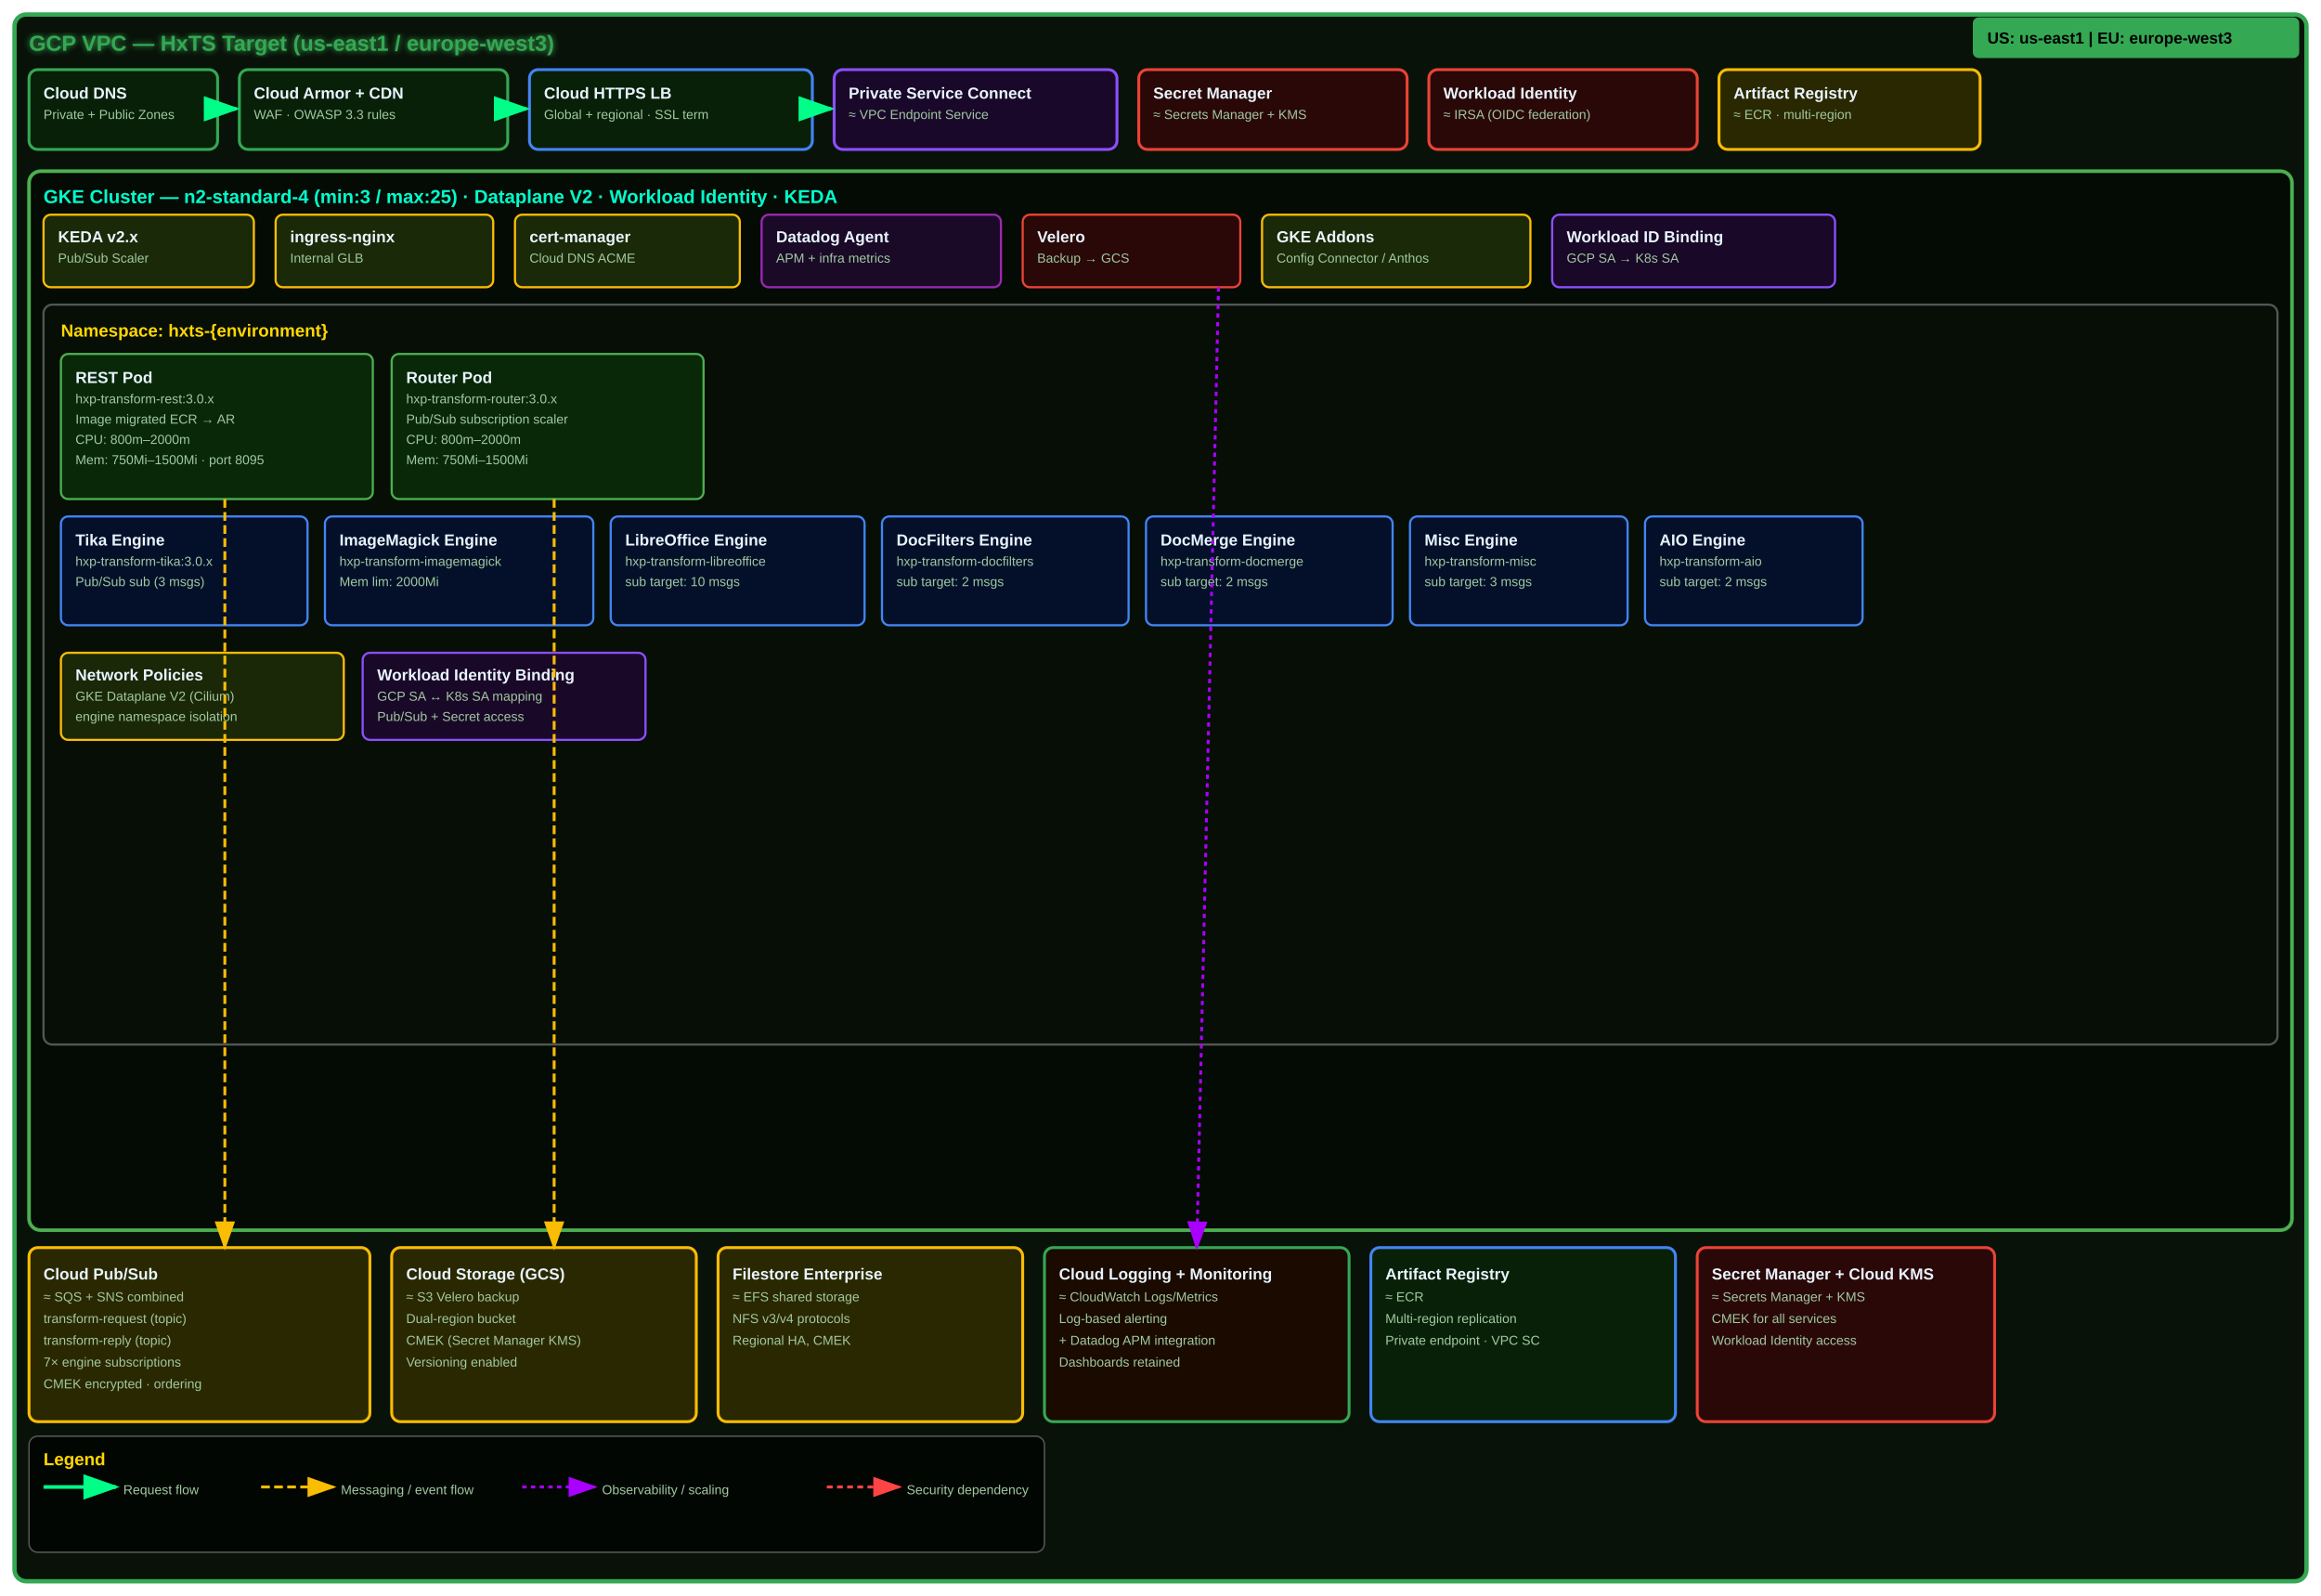
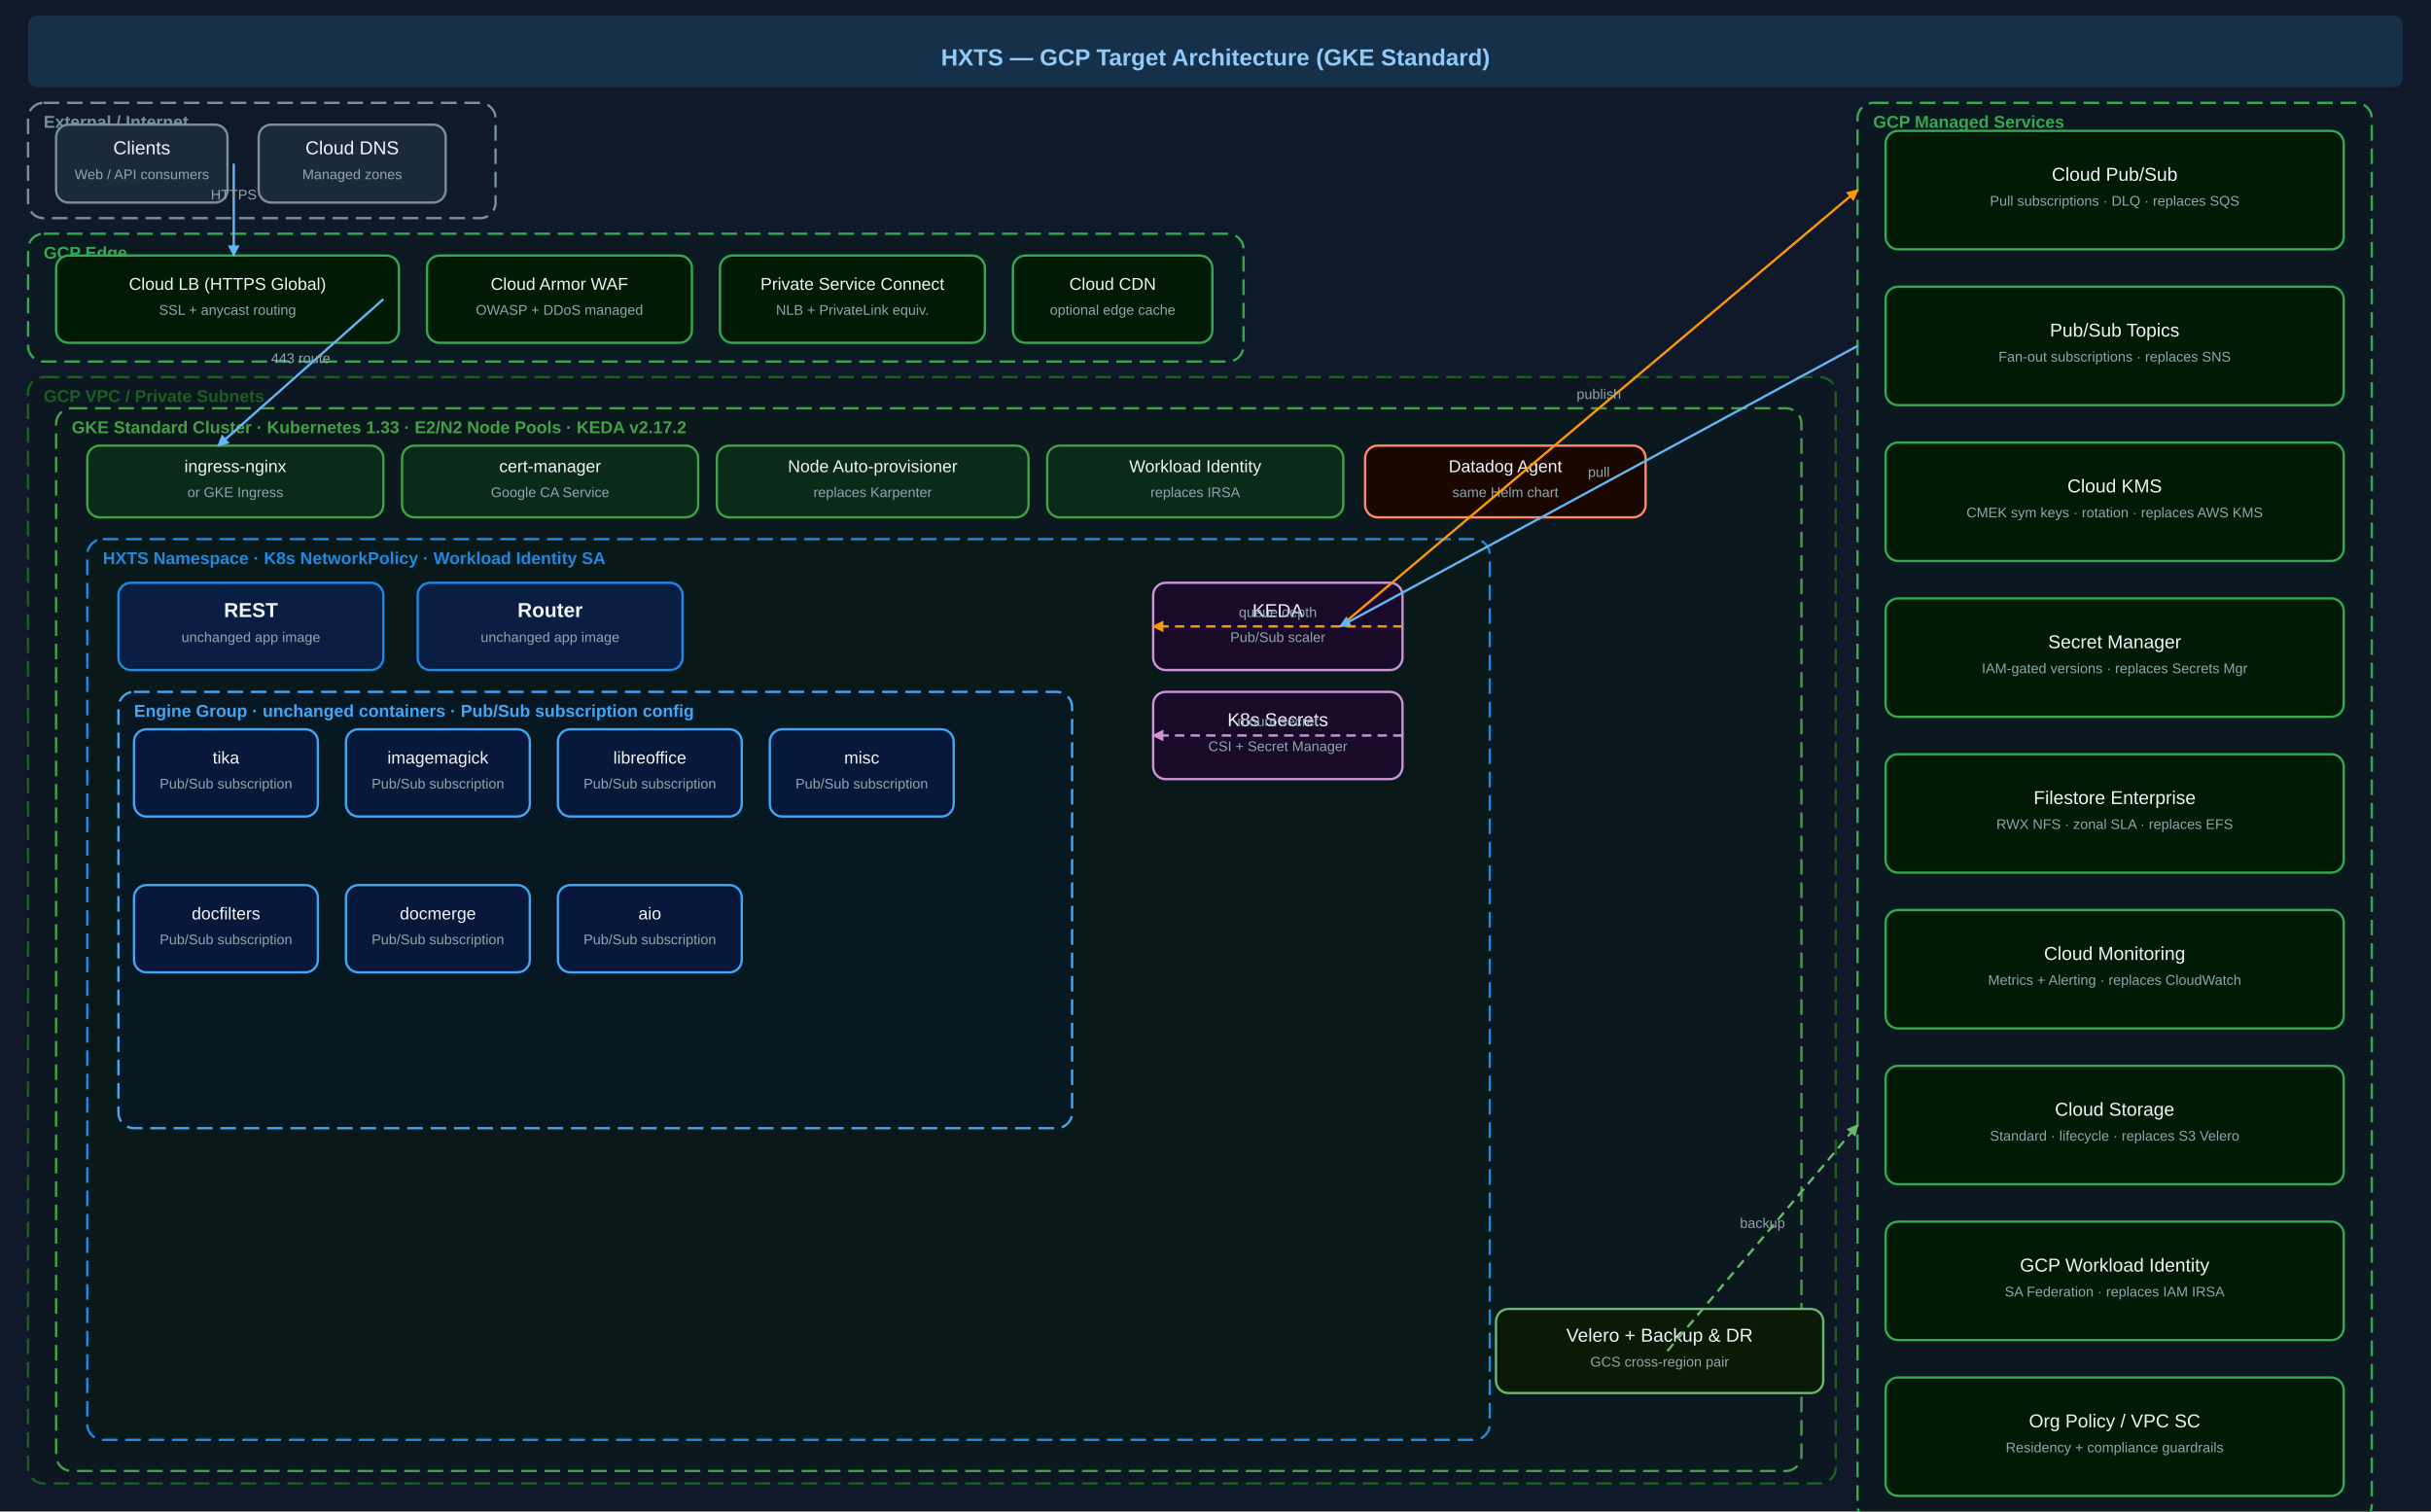
- <svg xmlns="http://www.w3.org/2000/svg" viewBox="0 0 1600 1100" width="1600" height="1100" style="background:#0d1a0d;font-family:Arial,sans-serif;">
+ <svg xmlns="http://www.w3.org/2000/svg" viewBox="0 0 1560 970" width="1560" height="970">
  <defs>
-     <style>
-       .title { font-size:15px; font-weight:bold; fill:#34A853; }
-       .label { font-size:11px; fill:#E8F4FD; font-weight:bold; }
-       .sublabel { font-size:9px; fill:#A0C8A0; }
-       .section-title { font-size:13px; font-weight:bold; fill:#00FFCC; }
-       .arrow { stroke:#00FF88; stroke-width:2.5; fill:none; marker-end:url(#ah); }
-       .arrow-msg { stroke:#FBBC04; stroke-width:2; fill:none; stroke-dasharray:6,3; marker-end:url(#ah-y); }
-       .arrow-sec { stroke:#FF4444; stroke-width:2; fill:none; stroke-dasharray:4,3; marker-end:url(#ah-r); }
-       .arrow-obs { stroke:#AA00FF; stroke-width:2; fill:none; stroke-dasharray:3,3; marker-end:url(#ah-p); }
-     </style>
-     <marker id="ah" markerWidth="10" markerHeight="7" refX="9" refY="3.5" orient="auto">
-       <polygon points="0 0, 10 3.5, 0 7" fill="#00FF88" />
+     <style>text{font-family:'Segoe UI',Arial,sans-serif;}</style>
+     <marker id="aB" viewBox="0 0 8 8" refX="7" refY="4" markerWidth="5" markerHeight="5" orient="auto-start-reverse">
+       <path d="M0,0 L8,4 L0,8 Z" fill="#64B5F6" />
    </marker>
-     <marker id="ah-y" markerWidth="10" markerHeight="7" refX="9" refY="3.5" orient="auto">
-       <polygon points="0 0, 10 3.5, 0 7" fill="#FBBC04" />
+     <marker id="aO" viewBox="0 0 8 8" refX="7" refY="4" markerWidth="5" markerHeight="5" orient="auto-start-reverse">
+       <path d="M0,0 L8,4 L0,8 Z" fill="#FF9800" />
    </marker>
-     <marker id="ah-r" markerWidth="10" markerHeight="7" refX="9" refY="3.5" orient="auto">
-       <polygon points="0 0, 10 3.5, 0 7" fill="#FF4444" />
+     <marker id="aP" viewBox="0 0 8 8" refX="7" refY="4" markerWidth="5" markerHeight="5" orient="auto-start-reverse">
+       <path d="M0,0 L8,4 L0,8 Z" fill="#CE93D8" />
    </marker>
-     <marker id="ah-p" markerWidth="10" markerHeight="7" refX="9" refY="3.5" orient="auto">
-       <polygon points="0 0, 10 3.5, 0 7" fill="#AA00FF" />
+     <marker id="aG" viewBox="0 0 8 8" refX="7" refY="4" markerWidth="5" markerHeight="5" orient="auto-start-reverse">
+       <path d="M0,0 L8,4 L0,8 Z" fill="#66BB6A" />
    </marker>
-     <filter id="glow">
-       <feGaussianBlur stdDeviation="2" result="coloredBlur" />
-       <feMerge>
-         <feMergeNode in="coloredBlur" />
-         <feMergeNode in="SourceGraphic" />
-       </feMerge>
-     </filter>
  </defs>
-   <rect x="10" y="10" width="1580" height="1080" rx="8" fill="#081208" stroke="#34A853" stroke-width="3" />
-   <text x="20" y="35" class="title" filter="url(#glow)">GCP VPC — HxTS Target (us-east1 / europe-west3)</text>
-   <rect x="1360" y="12" width="225" height="28" rx="4" fill="#34A853" />
-   <text x="1370" y="30" font-size="11" font-weight="bold" fill="#000">US: us-east1  |  EU: europe-west3</text>
-   <rect x="20" y="48" width="130" height="55" rx="6" fill="#082008" stroke="#34A853" stroke-width="2" />
-   <text x="30" y="68" class="label">Cloud DNS</text>
-   <text x="30" y="82" class="sublabel">Private + Public Zones</text>
-   <rect x="165" y="48" width="185" height="55" rx="6" fill="#082008" stroke="#34A853" stroke-width="2" />
-   <text x="175" y="68" class="label">Cloud Armor + CDN</text>
-   <text x="175" y="82" class="sublabel">WAF · OWASP 3.3 rules</text>
-   <rect x="365" y="48" width="195" height="55" rx="6" fill="#082008" stroke="#4285F4" stroke-width="2" />
-   <text x="375" y="68" class="label">Cloud HTTPS LB</text>
-   <text x="375" y="82" class="sublabel">Global + regional · SSL term</text>
-   <rect x="575" y="48" width="195" height="55" rx="6" fill="#1a082a" stroke="#8C4FFF" stroke-width="2" />
-   <text x="585" y="68" class="label">Private Service Connect</text>
-   <text x="585" y="82" class="sublabel">≈ VPC Endpoint Service</text>
-   <rect x="785" y="48" width="185" height="55" rx="6" fill="#2a0808" stroke="#EA4335" stroke-width="2" />
-   <text x="795" y="68" class="label">Secret Manager</text>
-   <text x="795" y="82" class="sublabel">≈ Secrets Manager + KMS</text>
-   <rect x="985" y="48" width="185" height="55" rx="6" fill="#2a0808" stroke="#EA4335" stroke-width="2" />
-   <text x="995" y="68" class="label">Workload Identity</text>
-   <text x="995" y="82" class="sublabel">≈ IRSA (OIDC federation)</text>
-   <rect x="1185" y="48" width="180" height="55" rx="6" fill="#2a2800" stroke="#FBBC04" stroke-width="2" />
-   <text x="1195" y="68" class="label">Artifact Registry</text>
-   <text x="1195" y="82" class="sublabel">≈ ECR · multi-region</text>
-   <line x1="150" y1="75" x2="163" y2="75" class="arrow" />
-   <line x1="350" y1="75" x2="363" y2="75" class="arrow" />
-   <line x1="560" y1="75" x2="573" y2="75" class="arrow" />
-   <rect x="20" y="118" width="1560" height="730" rx="8" fill="#040a04" stroke="#4CAF50" stroke-width="2.5" />
-   <text x="30" y="140" class="section-title">GKE Cluster — n2-standard-4 (min:3 / max:25) · Dataplane V2 · Workload Identity · KEDA</text>
-   <rect x="30" y="148" width="145" height="50" rx="5" fill="#1a2a08" stroke="#FBBC04" stroke-width="1.5" />
-   <text x="40" y="167" class="label">KEDA v2.x</text>
-   <text x="40" y="181" class="sublabel">Pub/Sub Scaler</text>
-   <rect x="190" y="148" width="150" height="50" rx="5" fill="#1a2a08" stroke="#FBBC04" stroke-width="1.5" />
-   <text x="200" y="167" class="label">ingress-nginx</text>
-   <text x="200" y="181" class="sublabel">Internal GLB</text>
-   <rect x="355" y="148" width="155" height="50" rx="5" fill="#1a2a08" stroke="#FBBC04" stroke-width="1.5" />
-   <text x="365" y="167" class="label">cert-manager</text>
-   <text x="365" y="181" class="sublabel">Cloud DNS ACME</text>
-   <rect x="525" y="148" width="165" height="50" rx="5" fill="#1a0a28" stroke="#9C27B0" stroke-width="1.5" />
-   <text x="535" y="167" class="label">Datadog Agent</text>
-   <text x="535" y="181" class="sublabel">APM + infra metrics</text>
-   <rect x="705" y="148" width="150" height="50" rx="5" fill="#2a0808" stroke="#EA4335" stroke-width="1.5" />
-   <text x="715" y="167" class="label">Velero</text>
-   <text x="715" y="181" class="sublabel">Backup → GCS</text>
-   <rect x="870" y="148" width="185" height="50" rx="5" fill="#1a2a08" stroke="#FBBC04" stroke-width="1.5" />
-   <text x="880" y="167" class="label">GKE Addons</text>
-   <text x="880" y="181" class="sublabel">Config Connector / Anthos</text>
-   <rect x="1070" y="148" width="195" height="50" rx="5" fill="#1a0828" stroke="#8C4FFF" stroke-width="1.5" />
-   <text x="1080" y="167" class="label">Workload ID Binding</text>
-   <text x="1080" y="181" class="sublabel">GCP SA → K8s SA</text>
-   <rect x="30" y="210" width="1540" height="510" rx="6" fill="#060e06" stroke="#555" stroke-width="1.5" />
-   <text x="42" y="232" font-size="12" font-weight="bold" fill="#FFD700">Namespace: hxts-{environment}</text>
-   <rect x="42" y="244" width="215" height="100" rx="5" fill="#082808" stroke="#4CAF50" stroke-width="1.5" />
-   <text x="52" y="264" class="label">REST Pod</text>
-   <text x="52" y="278" class="sublabel">hxp-transform-rest:3.0.x</text>
-   <text x="52" y="292" class="sublabel">Image migrated ECR → AR</text>
-   <text x="52" y="306" class="sublabel">CPU: 800m–2000m</text>
-   <text x="52" y="320" class="sublabel">Mem: 750Mi–1500Mi · port 8095</text>
-   <rect x="270" y="244" width="215" height="100" rx="5" fill="#082808" stroke="#4CAF50" stroke-width="1.5" />
-   <text x="280" y="264" class="label">Router Pod</text>
-   <text x="280" y="278" class="sublabel">hxp-transform-router:3.0.x</text>
-   <text x="280" y="292" class="sublabel">Pub/Sub subscription scaler</text>
-   <text x="280" y="306" class="sublabel">CPU: 800m–2000m</text>
-   <text x="280" y="320" class="sublabel">Mem: 750Mi–1500Mi</text>
-   <rect x="42" y="356" width="170" height="75" rx="5" fill="#04102a" stroke="#4285F4" stroke-width="1.5" />
-   <text x="52" y="376" class="label">Tika Engine</text>
-   <text x="52" y="390" class="sublabel">hxp-transform-tika:3.0.x</text>
-   <text x="52" y="404" class="sublabel">Pub/Sub sub (3 msgs)</text>
-   <rect x="224" y="356" width="185" height="75" rx="5" fill="#04102a" stroke="#4285F4" stroke-width="1.5" />
-   <text x="234" y="376" class="label">ImageMagick Engine</text>
-   <text x="234" y="390" class="sublabel">hxp-transform-imagemagick</text>
-   <text x="234" y="404" class="sublabel">Mem lim: 2000Mi</text>
-   <rect x="421" y="356" width="175" height="75" rx="5" fill="#04102a" stroke="#4285F4" stroke-width="1.5" />
-   <text x="431" y="376" class="label">LibreOffice Engine</text>
-   <text x="431" y="390" class="sublabel">hxp-transform-libreoffice</text>
-   <text x="431" y="404" class="sublabel">sub target: 10 msgs</text>
-   <rect x="608" y="356" width="170" height="75" rx="5" fill="#04102a" stroke="#4285F4" stroke-width="1.5" />
-   <text x="618" y="376" class="label">DocFilters Engine</text>
-   <text x="618" y="390" class="sublabel">hxp-transform-docfilters</text>
-   <text x="618" y="404" class="sublabel">sub target: 2 msgs</text>
-   <rect x="790" y="356" width="170" height="75" rx="5" fill="#04102a" stroke="#4285F4" stroke-width="1.5" />
-   <text x="800" y="376" class="label">DocMerge Engine</text>
-   <text x="800" y="390" class="sublabel">hxp-transform-docmerge</text>
-   <text x="800" y="404" class="sublabel">sub target: 2 msgs</text>
-   <rect x="972" y="356" width="150" height="75" rx="5" fill="#04102a" stroke="#4285F4" stroke-width="1.5" />
-   <text x="982" y="376" class="label">Misc Engine</text>
-   <text x="982" y="390" class="sublabel">hxp-transform-misc</text>
-   <text x="982" y="404" class="sublabel">sub target: 3 msgs</text>
-   <rect x="1134" y="356" width="150" height="75" rx="5" fill="#04102a" stroke="#4285F4" stroke-width="1.5" />
-   <text x="1144" y="376" class="label">AIO Engine</text>
-   <text x="1144" y="390" class="sublabel">hxp-transform-aio</text>
-   <text x="1144" y="404" class="sublabel">sub target: 2 msgs</text>
-   <rect x="42" y="450" width="195" height="60" rx="5" fill="#1a2808" stroke="#FBBC04" stroke-width="1.5" />
-   <text x="52" y="469" class="label">Network Policies</text>
-   <text x="52" y="483" class="sublabel">GKE Dataplane V2 (Cilium)</text>
-   <text x="52" y="497" class="sublabel">engine namespace isolation</text>
-   <rect x="250" y="450" width="195" height="60" rx="5" fill="#1a0828" stroke="#8C4FFF" stroke-width="1.5" />
-   <text x="260" y="469" class="label">Workload Identity Binding</text>
-   <text x="260" y="483" class="sublabel">GCP SA ↔ K8s SA mapping</text>
-   <text x="260" y="497" class="sublabel">Pub/Sub + Secret access</text>
-   <rect x="20" y="860" width="235" height="120" rx="6" fill="#2a2800" stroke="#FBBC04" stroke-width="2" />
-   <text x="30" y="882" class="label">Cloud Pub/Sub</text>
-   <text x="30" y="897" class="sublabel">≈ SQS + SNS combined</text>
-   <text x="30" y="912" class="sublabel">transform-request (topic)</text>
-   <text x="30" y="927" class="sublabel">transform-reply (topic)</text>
-   <text x="30" y="942" class="sublabel">7× engine subscriptions</text>
-   <text x="30" y="957" class="sublabel">CMEK encrypted · ordering</text>
-   <rect x="270" y="860" width="210" height="120" rx="6" fill="#2a2800" stroke="#FBBC04" stroke-width="2" />
-   <text x="280" y="882" class="label">Cloud Storage (GCS)</text>
-   <text x="280" y="897" class="sublabel">≈ S3 Velero backup</text>
-   <text x="280" y="912" class="sublabel">Dual-region bucket</text>
-   <text x="280" y="927" class="sublabel">CMEK (Secret Manager KMS)</text>
-   <text x="280" y="942" class="sublabel">Versioning enabled</text>
-   <rect x="495" y="860" width="210" height="120" rx="6" fill="#2a2800" stroke="#FBBC04" stroke-width="2" />
-   <text x="505" y="882" class="label">Filestore Enterprise</text>
-   <text x="505" y="897" class="sublabel">≈ EFS shared storage</text>
-   <text x="505" y="912" class="sublabel">NFS v3/v4 protocols</text>
-   <text x="505" y="927" class="sublabel">Regional HA, CMEK</text>
-   <rect x="720" y="860" width="210" height="120" rx="6" fill="#1a0a00" stroke="#34A853" stroke-width="2" />
-   <text x="730" y="882" class="label">Cloud Logging + Monitoring</text>
-   <text x="730" y="897" class="sublabel">≈ CloudWatch Logs/Metrics</text>
-   <text x="730" y="912" class="sublabel">Log-based alerting</text>
-   <text x="730" y="927" class="sublabel">+ Datadog APM integration</text>
-   <text x="730" y="942" class="sublabel">Dashboards retained</text>
-   <rect x="945" y="860" width="210" height="120" rx="6" fill="#082008" stroke="#4285F4" stroke-width="2" />
-   <text x="955" y="882" class="label">Artifact Registry</text>
-   <text x="955" y="897" class="sublabel">≈ ECR</text>
-   <text x="955" y="912" class="sublabel">Multi-region replication</text>
-   <text x="955" y="927" class="sublabel">Private endpoint · VPC SC</text>
-   <rect x="1170" y="860" width="205" height="120" rx="6" fill="#2a0808" stroke="#EA4335" stroke-width="2" />
-   <text x="1180" y="882" class="label">Secret Manager + Cloud KMS</text>
-   <text x="1180" y="897" class="sublabel">≈ Secrets Manager + KMS</text>
-   <text x="1180" y="912" class="sublabel">CMEK for all services</text>
-   <text x="1180" y="927" class="sublabel">Workload Identity access</text>
-   <line x1="155" y1="344" x2="155" y2="860" class="arrow-msg" />
-   <line x1="382" y1="344" x2="382" y2="860" class="arrow-msg" />
-   <line x1="840" y1="198" x2="825" y2="860" class="arrow-obs" stroke-dasharray="3,3" />
-   <rect x="20" y="990" width="700" height="80" rx="6" fill="#020602" stroke="#555" />
-   <text x="30" y="1010" font-size="12" font-weight="bold" fill="#FFD700">Legend</text>
-   <line x1="30" y1="1025" x2="80" y2="1025" class="arrow" />
-   <text x="85" y="1030" class="sublabel">Request flow</text>
-   <line x1="180" y1="1025" x2="230" y2="1025" class="arrow-msg" />
-   <text x="235" y="1030" class="sublabel">Messaging / event flow</text>
-   <line x1="360" y1="1025" x2="410" y2="1025" class="arrow-obs" />
-   <text x="415" y="1030" class="sublabel">Observability / scaling</text>
-   <line x1="570" y1="1025" x2="620" y2="1025" class="arrow-sec" />
-   <text x="625" y="1030" class="sublabel">Security dependency</text>
+   <rect width="1560" height="970" fill="#0f1929" />
+   <rect x="18" y="10" width="1524" height="46" fill="#16304a" rx="6" />
+   <text x="780" y="42" text-anchor="middle" font-size="15" fill="#90CAF9" font-weight="bold">HXTS — GCP Target Architecture (GKE Standard)</text>
+   <rect x="18" y="66" width="300" height="74" rx="10" fill="rgba(0,0,0,0)" stroke="#78909C" stroke-width="1.5" stroke-dasharray="10 5" />
+   <text x="28" y="82" font-size="11" fill="#78909C" font-weight="bold">External / Internet</text>
+   <rect x="36" y="80" width="110" height="50" rx="8" fill="#1a2a3a" stroke="#78909C" stroke-width="1.5" />
+   <text x="91" y="99" text-anchor="middle" font-size="12" fill="#F0F4F8" font-weight="normal">Clients</text>
+   <text x="91" y="115" text-anchor="middle" font-size="9" fill="#90A4AE">Web / API consumers</text>
+   <rect x="166" y="80" width="120" height="50" rx="8" fill="#1a2a3a" stroke="#78909C" stroke-width="1.5" />
+   <text x="226" y="99" text-anchor="middle" font-size="12" fill="#F0F4F8" font-weight="normal">Cloud DNS</text>
+   <text x="226" y="115" text-anchor="middle" font-size="9" fill="#90A4AE">Managed zones</text>
+   <rect x="18" y="150" width="780" height="82" rx="10" fill="rgba(0,30,10,0.25)" stroke="#34A853" stroke-width="1.5" stroke-dasharray="10 5" />
+   <text x="28" y="166" font-size="11" fill="#34A853" font-weight="bold">GCP Edge</text>
+   <rect x="36" y="164" width="220" height="56" rx="8" fill="#001a06" stroke="#34A853" stroke-width="1.5" />
+   <text x="146" y="186" text-anchor="middle" font-size="11" fill="#F0F4F8" font-weight="normal">Cloud LB (HTTPS Global)</text>
+   <text x="146" y="202" text-anchor="middle" font-size="9" fill="#90A4AE">SSL + anycast routing</text>
+   <rect x="274" y="164" width="170" height="56" rx="8" fill="#001a06" stroke="#34A853" stroke-width="1.5" />
+   <text x="359" y="186" text-anchor="middle" font-size="11" fill="#F0F4F8" font-weight="normal">Cloud Armor WAF</text>
+   <text x="359" y="202" text-anchor="middle" font-size="9" fill="#90A4AE">OWASP + DDoS managed</text>
+   <rect x="462" y="164" width="170" height="56" rx="8" fill="#001a06" stroke="#34A853" stroke-width="1.5" />
+   <text x="547" y="186" text-anchor="middle" font-size="11" fill="#F0F4F8" font-weight="normal">Private Service Connect</text>
+   <text x="547" y="202" text-anchor="middle" font-size="9" fill="#90A4AE">NLB + PrivateLink equiv.</text>
+   <rect x="650" y="164" width="128" height="56" rx="8" fill="#001a06" stroke="#34A853" stroke-width="1.5" />
+   <text x="714" y="186" text-anchor="middle" font-size="11" fill="#F0F4F8" font-weight="normal">Cloud CDN</text>
+   <text x="714" y="202" text-anchor="middle" font-size="9" fill="#90A4AE">optional edge cache</text>
+   <rect x="18" y="242" width="1160" height="710" rx="10" fill="rgba(0,20,5,0.18)" stroke="#1B5E20" stroke-width="1.5" stroke-dasharray="10 5" />
+   <text x="28" y="258" font-size="11" fill="#1B5E20" font-weight="bold">GCP VPC / Private Subnets</text>
+   <rect x="36" y="262" width="1120" height="682" rx="10" fill="rgba(0,40,0,0.12)" stroke="#43A047" stroke-width="1.5" stroke-dasharray="10 5" />
+   <text x="46" y="278" font-size="11" fill="#43A047" font-weight="bold">GKE Standard Cluster  ·  Kubernetes 1.33  ·  E2/N2 Node Pools  ·  KEDA v2.17.2</text>
+   <rect x="56" y="286" width="190" height="46" rx="8" fill="#0a2a1a" stroke="#43A047" stroke-width="1.5" />
+   <text x="151" y="303" text-anchor="middle" font-size="11" fill="#F0F4F8" font-weight="normal">ingress-nginx</text>
+   <text x="151" y="319" text-anchor="middle" font-size="9" fill="#90A4AE">or GKE Ingress</text>
+   <rect x="258" y="286" width="190" height="46" rx="8" fill="#0a2a1a" stroke="#43A047" stroke-width="1.5" />
+   <text x="353" y="303" text-anchor="middle" font-size="11" fill="#F0F4F8" font-weight="normal">cert-manager</text>
+   <text x="353" y="319" text-anchor="middle" font-size="9" fill="#90A4AE">Google CA Service</text>
+   <rect x="460" y="286" width="200" height="46" rx="8" fill="#0a2a1a" stroke="#43A047" stroke-width="1.5" />
+   <text x="560" y="303" text-anchor="middle" font-size="11" fill="#F0F4F8" font-weight="normal">Node Auto-provisioner</text>
+   <text x="560" y="319" text-anchor="middle" font-size="9" fill="#90A4AE">replaces Karpenter</text>
+   <rect x="672" y="286" width="190" height="46" rx="8" fill="#0a2a1a" stroke="#43A047" stroke-width="1.5" />
+   <text x="767" y="303" text-anchor="middle" font-size="11" fill="#F0F4F8" font-weight="normal">Workload Identity</text>
+   <text x="767" y="319" text-anchor="middle" font-size="9" fill="#90A4AE">replaces IRSA</text>
+   <rect x="876" y="286" width="180" height="46" rx="8" fill="#1a0800" stroke="#FF8A65" stroke-width="1.5" />
+   <text x="966" y="303" text-anchor="middle" font-size="11" fill="#F0F4F8" font-weight="normal">Datadog Agent</text>
+   <text x="966" y="319" text-anchor="middle" font-size="9" fill="#90A4AE">same Helm chart</text>
+   <rect x="56" y="346" width="900" height="578" rx="10" fill="rgba(0,30,0,0.18)" stroke="#1E88E5" stroke-width="1.5" stroke-dasharray="10 5" />
+   <text x="66" y="362" font-size="11" fill="#1E88E5" font-weight="bold">HXTS Namespace  ·  K8s NetworkPolicy  ·  Workload Identity SA</text>
+   <rect x="76" y="374" width="170" height="56" rx="8" fill="#0a1e44" stroke="#1E88E5" stroke-width="1.5" />
+   <text x="161" y="396" text-anchor="middle" font-size="13" fill="#F0F4F8" font-weight="bold">REST</text>
+   <text x="161" y="412" text-anchor="middle" font-size="9" fill="#90A4AE">unchanged app image</text>
+   <rect x="268" y="374" width="170" height="56" rx="8" fill="#0a1e44" stroke="#1E88E5" stroke-width="1.5" />
+   <text x="353" y="396" text-anchor="middle" font-size="13" fill="#F0F4F8" font-weight="bold">Router</text>
+   <text x="353" y="412" text-anchor="middle" font-size="9" fill="#90A4AE">unchanged app image</text>
+   <rect x="740" y="374" width="160" height="56" rx="8" fill="#1a0a2a" stroke="#CE93D8" stroke-width="1.5" />
+   <text x="820" y="396" text-anchor="middle" font-size="12" fill="#F0F4F8" font-weight="normal">KEDA</text>
+   <text x="820" y="412" text-anchor="middle" font-size="9" fill="#90A4AE">Pub/Sub scaler</text>
+   <rect x="740" y="444" width="160" height="56" rx="8" fill="#1a0a2a" stroke="#CE93D8" stroke-width="1.5" />
+   <text x="820" y="466" text-anchor="middle" font-size="12" fill="#F0F4F8" font-weight="normal">K8s Secrets</text>
+   <text x="820" y="482" text-anchor="middle" font-size="9" fill="#90A4AE">CSI + Secret Manager</text>
+   <rect x="76" y="444" width="612" height="280" rx="10" fill="rgba(5,20,55,0.3)" stroke="#42A5F5" stroke-width="1.5" stroke-dasharray="10 5" />
+   <text x="86" y="460" font-size="11" fill="#42A5F5" font-weight="bold">Engine Group  ·  unchanged containers  ·  Pub/Sub subscription config</text>
+   <rect x="86" y="468" width="118" height="56" rx="8" fill="#08183a" stroke="#42A5F5" stroke-width="1.5" />
+   <text x="145" y="490" text-anchor="middle" font-size="11" fill="#F0F4F8" font-weight="normal">tika</text>
+   <text x="145" y="506" text-anchor="middle" font-size="9" fill="#90A4AE">Pub/Sub subscription</text>
+   <rect x="222" y="468" width="118" height="56" rx="8" fill="#08183a" stroke="#42A5F5" stroke-width="1.5" />
+   <text x="281" y="490" text-anchor="middle" font-size="11" fill="#F0F4F8" font-weight="normal">imagemagick</text>
+   <text x="281" y="506" text-anchor="middle" font-size="9" fill="#90A4AE">Pub/Sub subscription</text>
+   <rect x="358" y="468" width="118" height="56" rx="8" fill="#08183a" stroke="#42A5F5" stroke-width="1.5" />
+   <text x="417" y="490" text-anchor="middle" font-size="11" fill="#F0F4F8" font-weight="normal">libreoffice</text>
+   <text x="417" y="506" text-anchor="middle" font-size="9" fill="#90A4AE">Pub/Sub subscription</text>
+   <rect x="494" y="468" width="118" height="56" rx="8" fill="#08183a" stroke="#42A5F5" stroke-width="1.5" />
+   <text x="553" y="490" text-anchor="middle" font-size="11" fill="#F0F4F8" font-weight="normal">misc</text>
+   <text x="553" y="506" text-anchor="middle" font-size="9" fill="#90A4AE">Pub/Sub subscription</text>
+   <rect x="86" y="568" width="118" height="56" rx="8" fill="#08183a" stroke="#42A5F5" stroke-width="1.5" />
+   <text x="145" y="590" text-anchor="middle" font-size="11" fill="#F0F4F8" font-weight="normal">docfilters</text>
+   <text x="145" y="606" text-anchor="middle" font-size="9" fill="#90A4AE">Pub/Sub subscription</text>
+   <rect x="222" y="568" width="118" height="56" rx="8" fill="#08183a" stroke="#42A5F5" stroke-width="1.5" />
+   <text x="281" y="590" text-anchor="middle" font-size="11" fill="#F0F4F8" font-weight="normal">docmerge</text>
+   <text x="281" y="606" text-anchor="middle" font-size="9" fill="#90A4AE">Pub/Sub subscription</text>
+   <rect x="358" y="568" width="118" height="56" rx="8" fill="#08183a" stroke="#42A5F5" stroke-width="1.5" />
+   <text x="417" y="590" text-anchor="middle" font-size="11" fill="#F0F4F8" font-weight="normal">aio</text>
+   <text x="417" y="606" text-anchor="middle" font-size="9" fill="#90A4AE">Pub/Sub subscription</text>
+   <rect x="960" y="840" width="210" height="54" rx="8" fill="#0a1a06" stroke="#66BB6A" stroke-width="1.5" />
+   <text x="1065" y="861" text-anchor="middle" font-size="12" fill="#F0F4F8" font-weight="normal">Velero + Backup &amp; DR</text>
+   <text x="1065" y="877" text-anchor="middle" font-size="9" fill="#90A4AE">GCS cross-region pair</text>
+   <rect x="1192" y="66" width="330" height="910" rx="10" fill="rgba(0,20,5,0.25)" stroke="#34A853" stroke-width="1.5" stroke-dasharray="10 5" />
+   <text x="1202" y="82" font-size="11" fill="#34A853" font-weight="bold">GCP Managed Services</text>
+   <rect x="1210" y="84" width="294" height="76" rx="8" fill="#001a06" stroke="#34A853" stroke-width="1.5" />
+   <text x="1357" y="116" text-anchor="middle" font-size="12" fill="#F0F4F8" font-weight="normal">Cloud Pub/Sub</text>
+   <text x="1357" y="132" text-anchor="middle" font-size="9" fill="#90A4AE">Pull subscriptions · DLQ · replaces SQS</text>
+   <rect x="1210" y="184" width="294" height="76" rx="8" fill="#001a06" stroke="#34A853" stroke-width="1.5" />
+   <text x="1357" y="216" text-anchor="middle" font-size="12" fill="#F0F4F8" font-weight="normal">Pub/Sub Topics</text>
+   <text x="1357" y="232" text-anchor="middle" font-size="9" fill="#90A4AE">Fan-out subscriptions · replaces SNS</text>
+   <rect x="1210" y="284" width="294" height="76" rx="8" fill="#001a06" stroke="#34A853" stroke-width="1.5" />
+   <text x="1357" y="316" text-anchor="middle" font-size="12" fill="#F0F4F8" font-weight="normal">Cloud KMS</text>
+   <text x="1357" y="332" text-anchor="middle" font-size="9" fill="#90A4AE">CMEK sym keys · rotation · replaces AWS KMS</text>
+   <rect x="1210" y="384" width="294" height="76" rx="8" fill="#001a06" stroke="#34A853" stroke-width="1.5" />
+   <text x="1357" y="416" text-anchor="middle" font-size="12" fill="#F0F4F8" font-weight="normal">Secret Manager</text>
+   <text x="1357" y="432" text-anchor="middle" font-size="9" fill="#90A4AE">IAM-gated versions · replaces Secrets Mgr</text>
+   <rect x="1210" y="484" width="294" height="76" rx="8" fill="#001a06" stroke="#34A853" stroke-width="1.5" />
+   <text x="1357" y="516" text-anchor="middle" font-size="12" fill="#F0F4F8" font-weight="normal">Filestore Enterprise</text>
+   <text x="1357" y="532" text-anchor="middle" font-size="9" fill="#90A4AE">RWX NFS · zonal SLA · replaces EFS</text>
+   <rect x="1210" y="584" width="294" height="76" rx="8" fill="#001a06" stroke="#34A853" stroke-width="1.5" />
+   <text x="1357" y="616" text-anchor="middle" font-size="12" fill="#F0F4F8" font-weight="normal">Cloud Monitoring</text>
+   <text x="1357" y="632" text-anchor="middle" font-size="9" fill="#90A4AE">Metrics + Alerting · replaces CloudWatch</text>
+   <rect x="1210" y="684" width="294" height="76" rx="8" fill="#001a06" stroke="#34A853" stroke-width="1.5" />
+   <text x="1357" y="716" text-anchor="middle" font-size="12" fill="#F0F4F8" font-weight="normal">Cloud Storage</text>
+   <text x="1357" y="732" text-anchor="middle" font-size="9" fill="#90A4AE">Standard · lifecycle · replaces S3 Velero</text>
+   <rect x="1210" y="784" width="294" height="76" rx="8" fill="#001a06" stroke="#34A853" stroke-width="1.5" />
+   <text x="1357" y="816" text-anchor="middle" font-size="12" fill="#F0F4F8" font-weight="normal">GCP Workload Identity</text>
+   <text x="1357" y="832" text-anchor="middle" font-size="9" fill="#90A4AE">SA Federation · replaces IAM IRSA</text>
+   <rect x="1210" y="884" width="294" height="76" rx="8" fill="#001a06" stroke="#34A853" stroke-width="1.5" />
+   <text x="1357" y="916" text-anchor="middle" font-size="12" fill="#F0F4F8" font-weight="normal">Org Policy / VPC SC</text>
+   <text x="1357" y="932" text-anchor="middle" font-size="9" fill="#90A4AE">Residency + compliance guardrails</text>
+   <line x1="150" y1="105" x2="150" y2="164" stroke="#64B5F6" stroke-width="1.5" marker-end="url(#aB)" />
+   <text x="150" y="128" text-anchor="middle" font-size="9" fill="#90A4AE">HTTPS</text>
+   <line x1="246" y1="192" x2="140" y2="286" stroke="#64B5F6" stroke-width="1.5" marker-end="url(#aB)" />
+   <text x="193" y="233" text-anchor="middle" font-size="9" fill="#90A4AE">443 route</text>
+   <line x1="860" y1="402" x2="1192" y2="122" stroke="#FF9800" stroke-width="1.5" marker-end="url(#aO)" />
+   <text x="1026" y="256" text-anchor="middle" font-size="9" fill="#90A4AE">publish</text>
+   <line x1="1192" y1="222" x2="860" y2="402" stroke="#64B5F6" stroke-width="1.5" marker-end="url(#aB)" />
+   <text x="1026" y="306" text-anchor="middle" font-size="9" fill="#90A4AE">pull</text>
+   <line x1="900" y1="402" x2="740" y2="402" stroke="#FF9800" stroke-width="1.5" stroke-dasharray="6 4" marker-end="url(#aO)" />
+   <text x="820" y="396" text-anchor="middle" font-size="9" fill="#90A4AE">queue depth</text>
+   <line x1="900" y1="472" x2="740" y2="472" stroke="#CE93D8" stroke-width="1.5" stroke-dasharray="6 4" marker-end="url(#aP)" />
+   <text x="820" y="466" text-anchor="middle" font-size="9" fill="#90A4AE">mount secret</text>
+   <line x1="1070" y1="867" x2="1192" y2="722" stroke="#66BB6A" stroke-width="1.5" stroke-dasharray="6 4" marker-end="url(#aG)" />
+   <text x="1131" y="788" text-anchor="middle" font-size="9" fill="#90A4AE">backup</text>
</svg>
